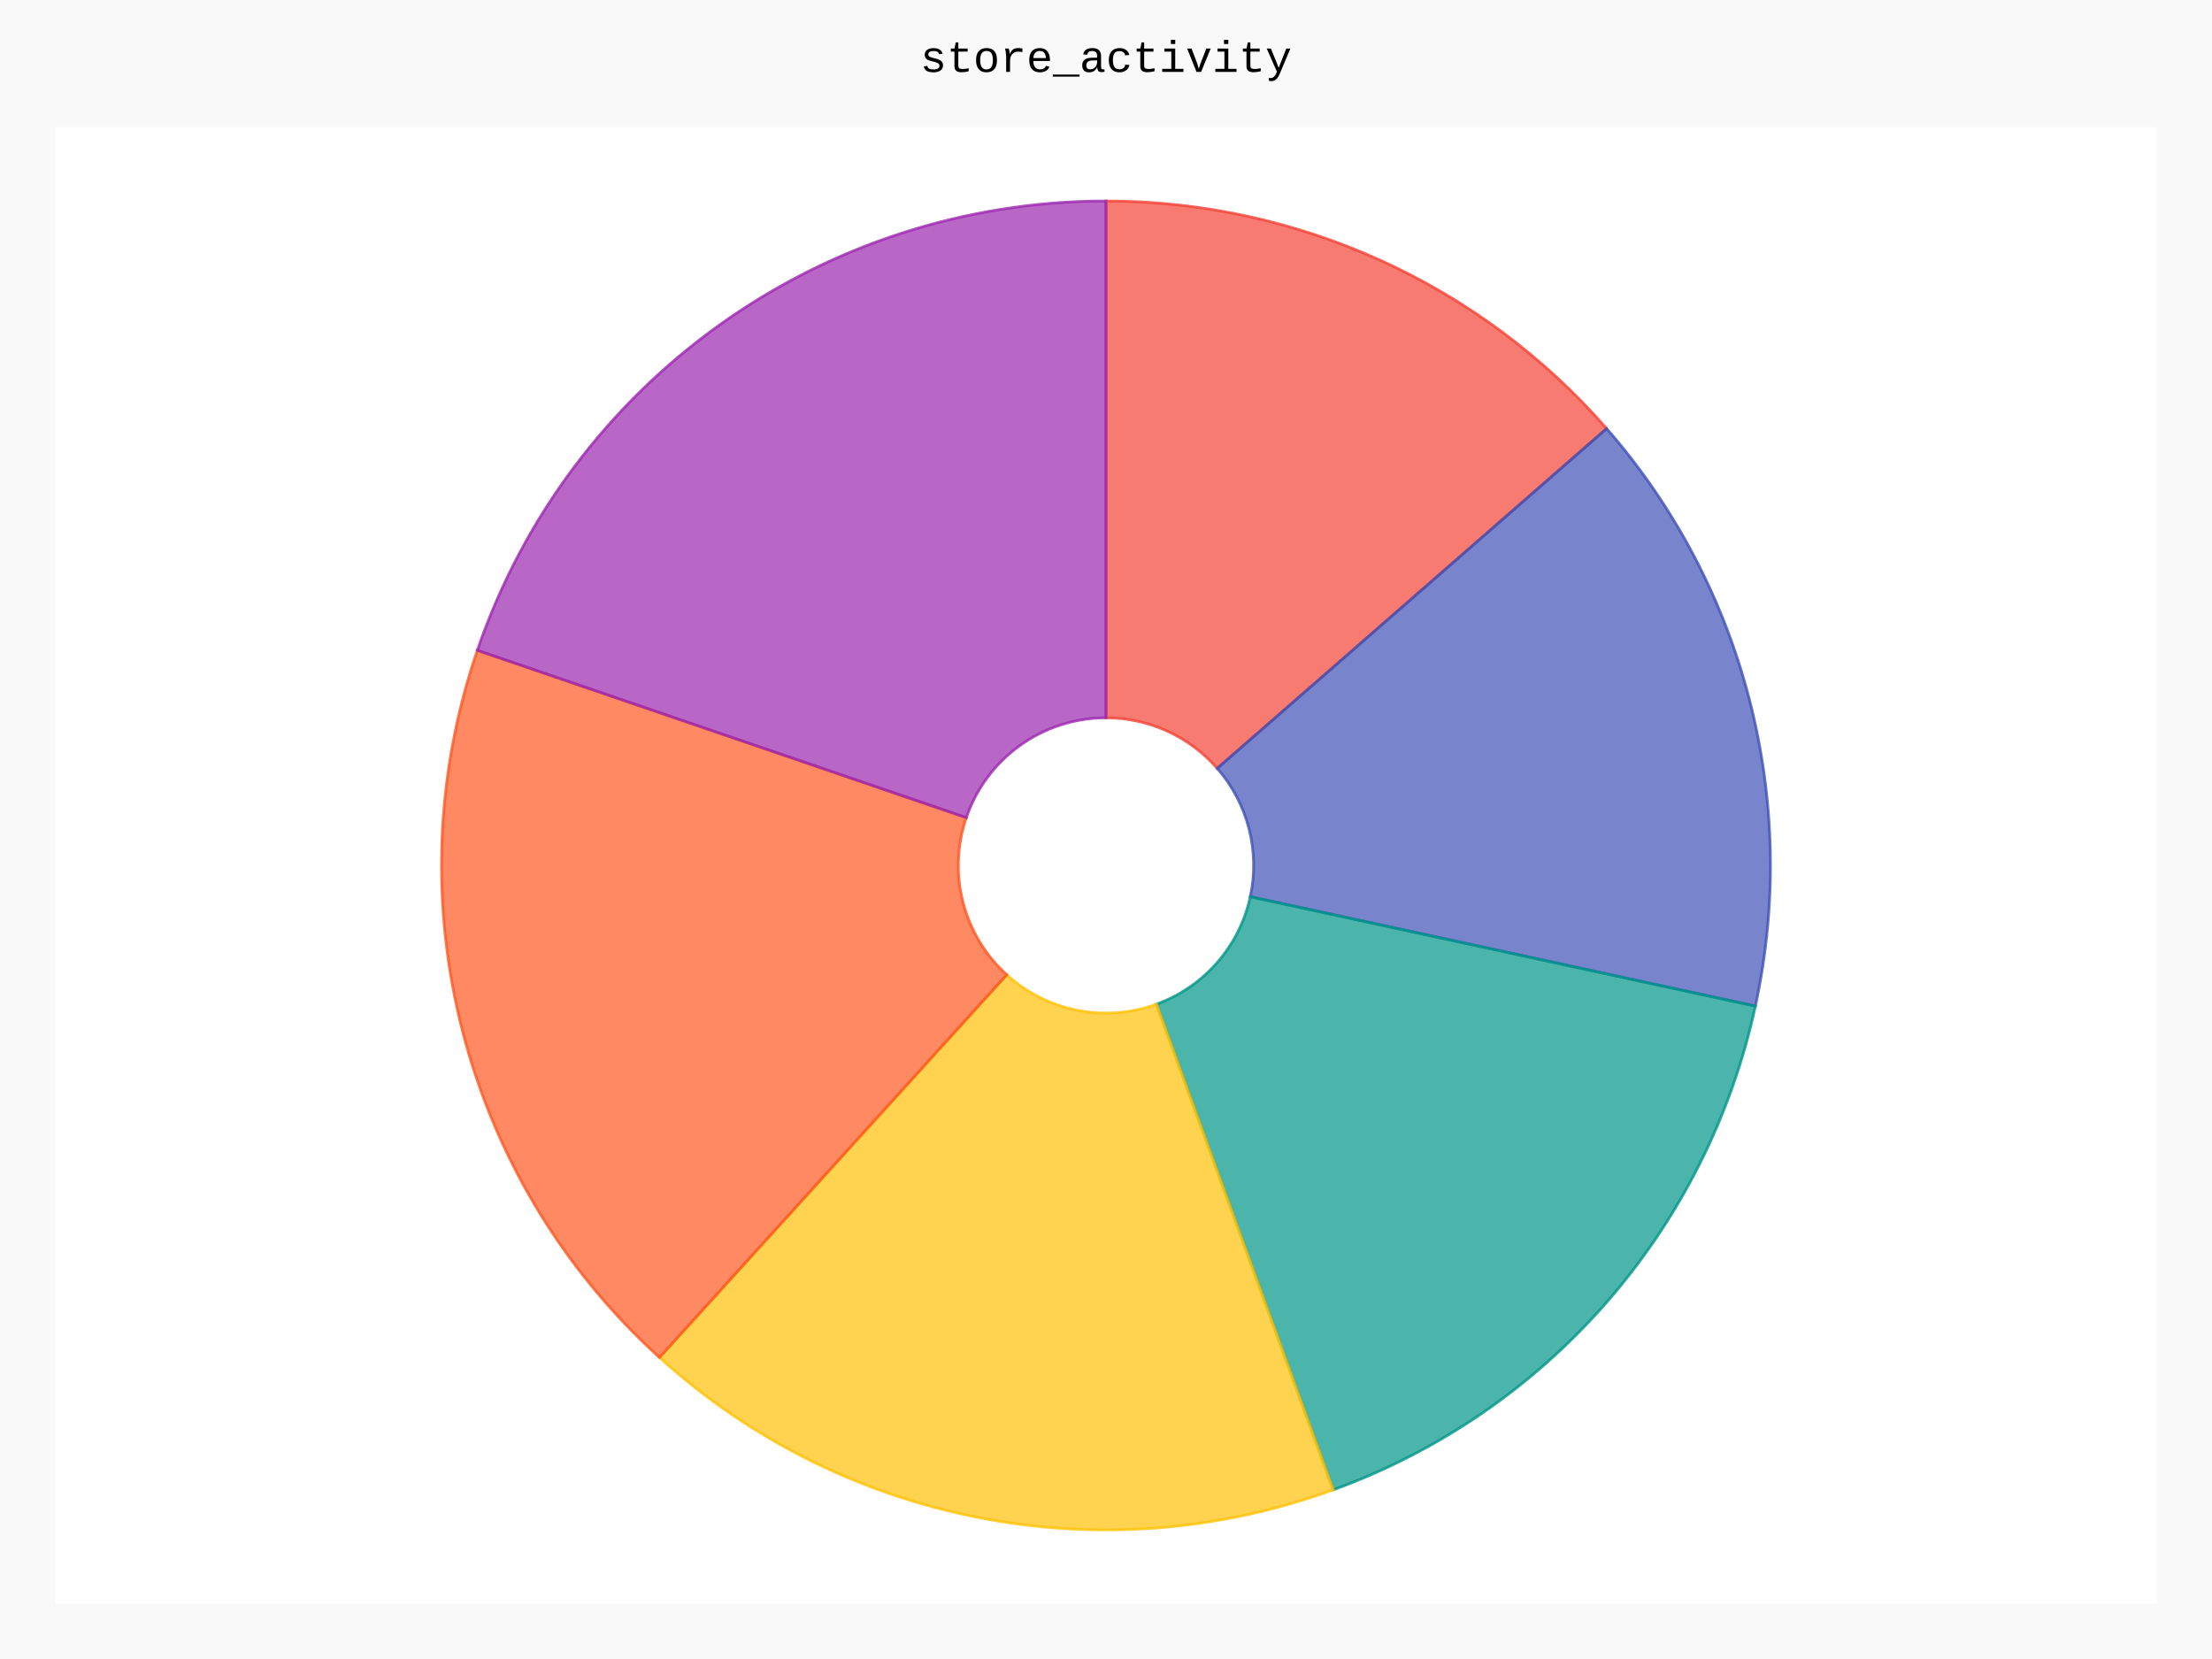
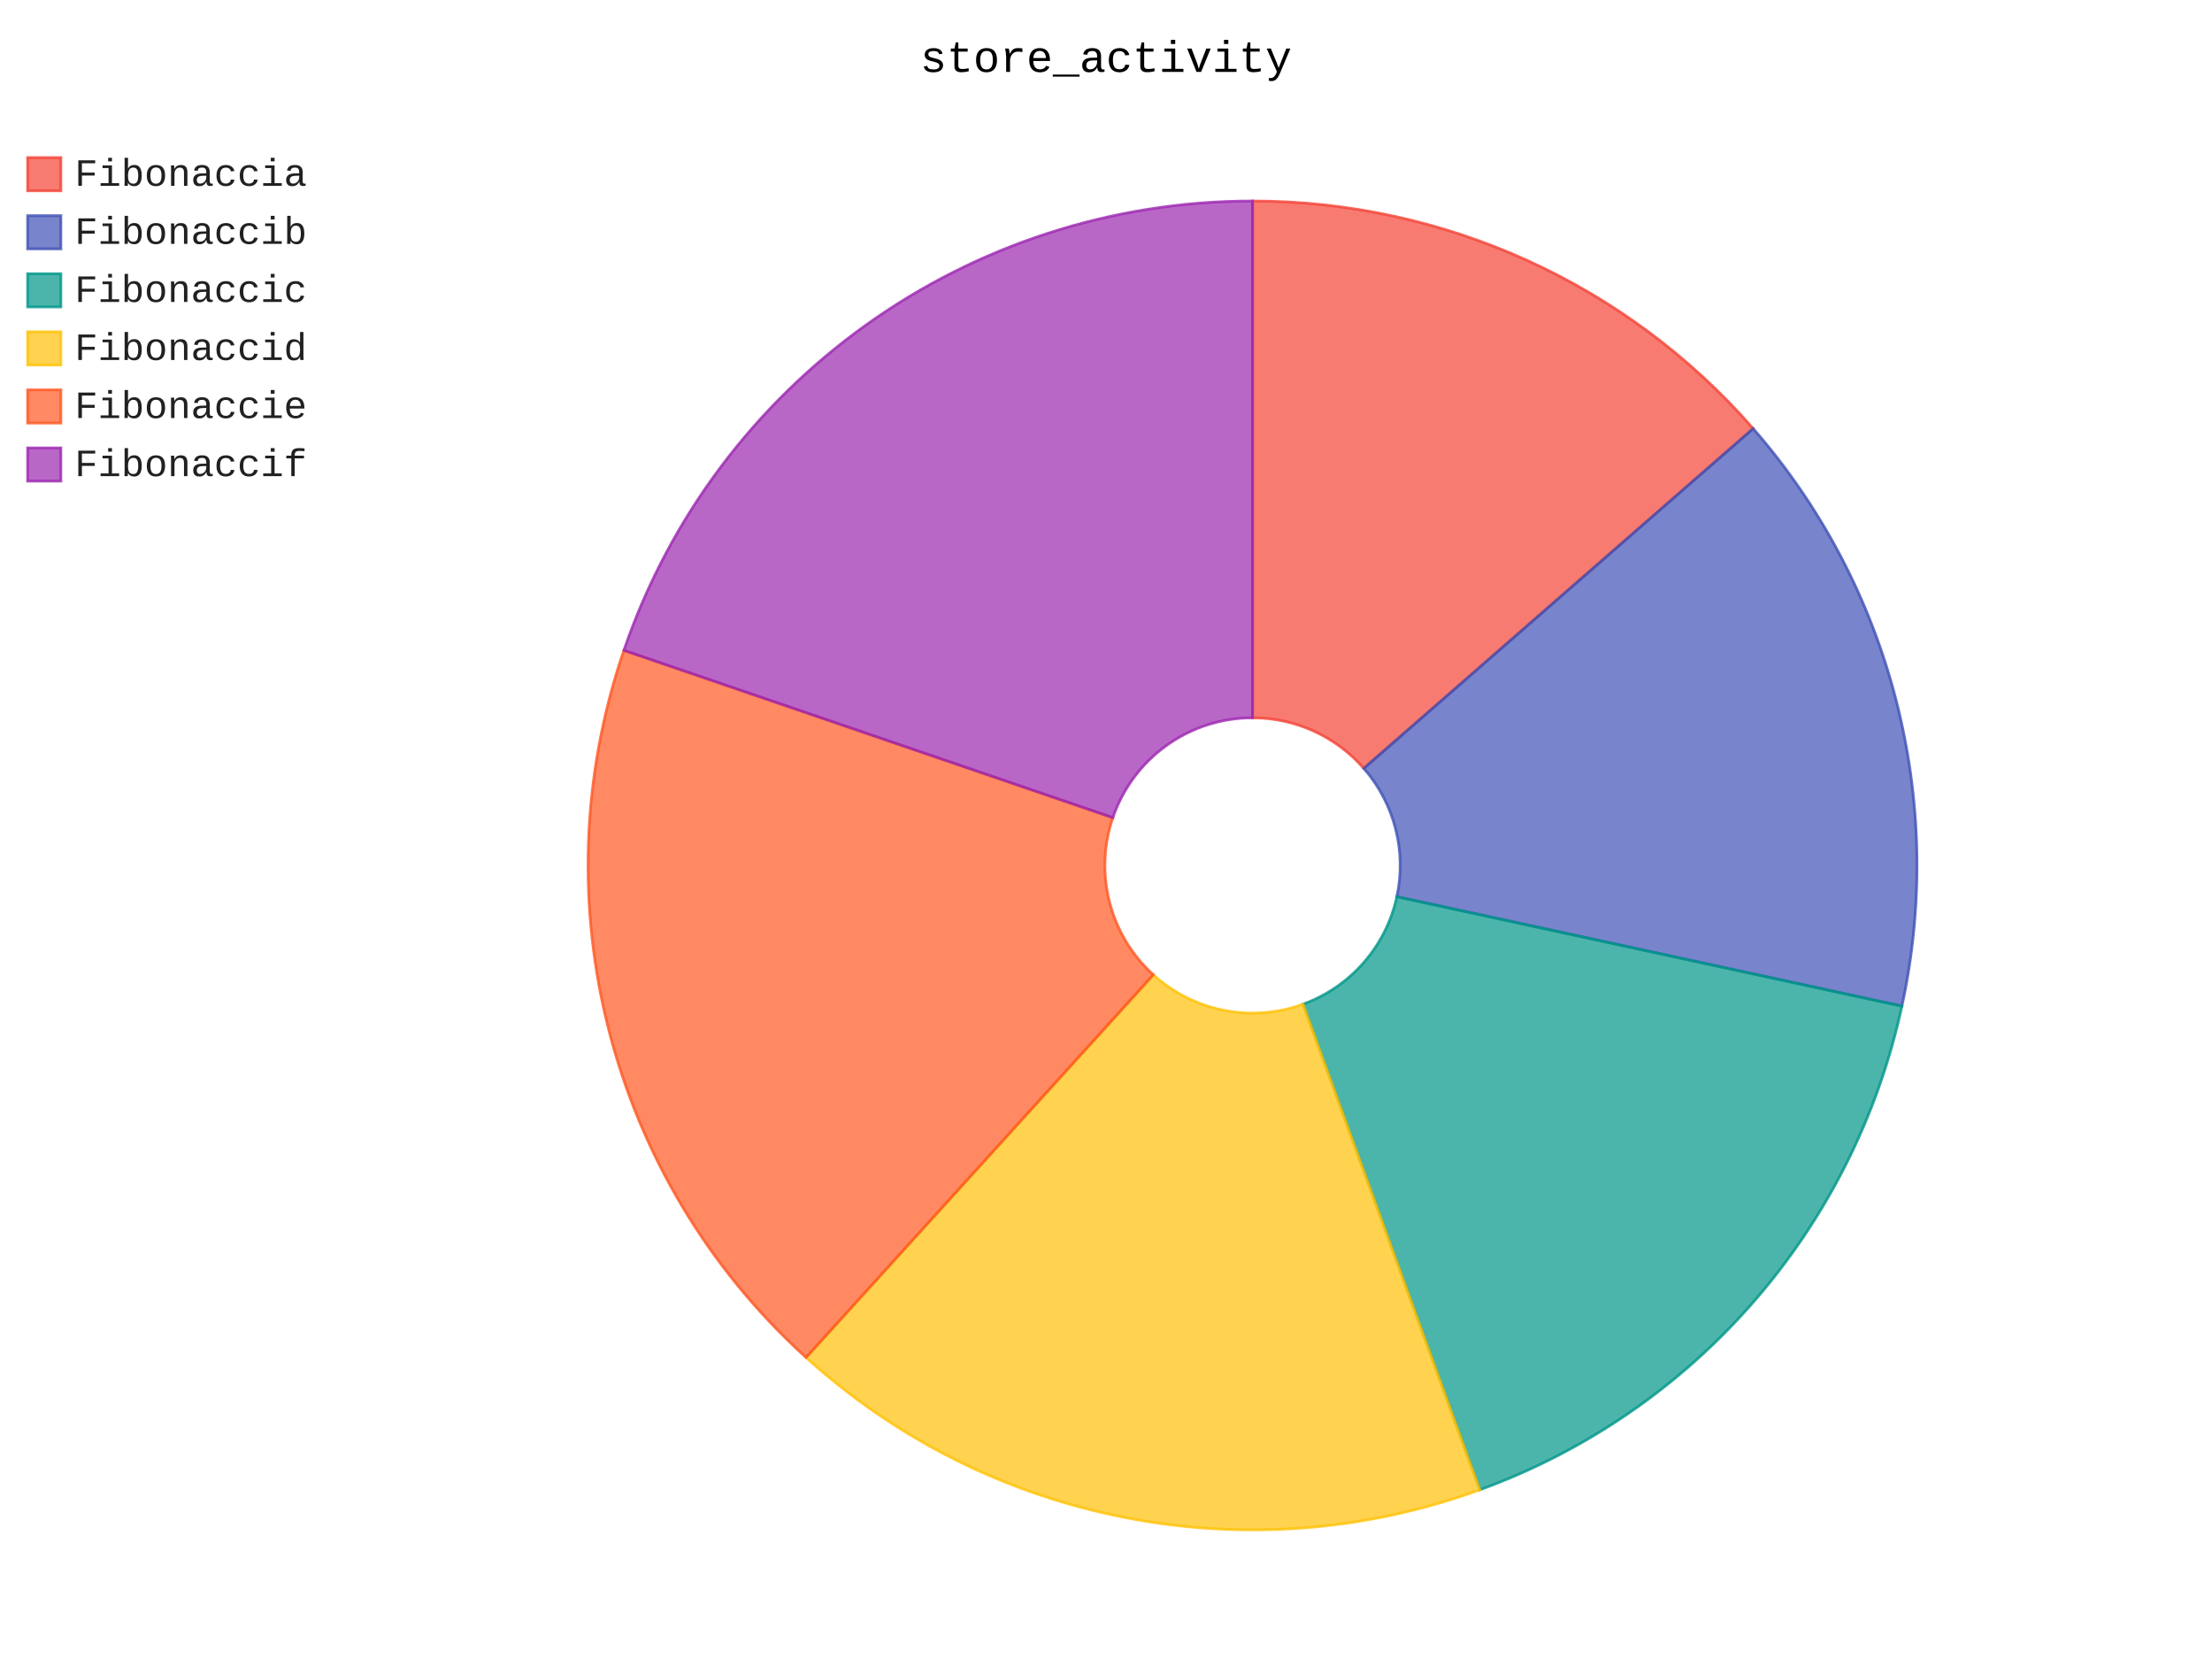
- <svg xmlns="http://www.w3.org/2000/svg" class="pygal-chart" id="chart-767459f6-d1a4-48d9-9aa4-9715b406655c" viewBox="0 0 800 600">
+ <svg xmlns="http://www.w3.org/2000/svg" class="pygal-chart" id="chart-7ae4d4cc-0be3-4337-90be-b54c7748f95b" viewBox="0 0 800 600">
  <defs>
-     <style type="text/css">#chart-767459f6-d1a4-48d9-9aa4-9715b406655c{-webkit-user-select:none;-webkit-font-smoothing:antialiased;font-family:Consolas,"Liberation Mono",Menlo,Courier,monospace}#chart-767459f6-d1a4-48d9-9aa4-9715b406655c .title{font-family:Consolas,"Liberation Mono",Menlo,Courier,monospace;font-size:16px}#chart-767459f6-d1a4-48d9-9aa4-9715b406655c .legends .legend text{font-family:Consolas,"Liberation Mono",Menlo,Courier,monospace;font-size:14px}#chart-767459f6-d1a4-48d9-9aa4-9715b406655c .axis text{font-family:Consolas,"Liberation Mono",Menlo,Courier,monospace;font-size:10px}#chart-767459f6-d1a4-48d9-9aa4-9715b406655c .axis text.major{font-family:Consolas,"Liberation Mono",Menlo,Courier,monospace;font-size:10px}#chart-767459f6-d1a4-48d9-9aa4-9715b406655c .text-overlay text.value{font-family:Consolas,"Liberation Mono",Menlo,Courier,monospace;font-size:16px}#chart-767459f6-d1a4-48d9-9aa4-9715b406655c .text-overlay text.label{font-family:Consolas,"Liberation Mono",Menlo,Courier,monospace;font-size:10px}#chart-767459f6-d1a4-48d9-9aa4-9715b406655c .tooltip{font-family:Consolas,"Liberation Mono",Menlo,Courier,monospace;font-size:14px}#chart-767459f6-d1a4-48d9-9aa4-9715b406655c text.no_data{font-family:Consolas,"Liberation Mono",Menlo,Courier,monospace;font-size:64px}
- #chart-767459f6-d1a4-48d9-9aa4-9715b406655c{background-color:rgba(249,249,249,1)}#chart-767459f6-d1a4-48d9-9aa4-9715b406655c path,#chart-767459f6-d1a4-48d9-9aa4-9715b406655c line,#chart-767459f6-d1a4-48d9-9aa4-9715b406655c rect,#chart-767459f6-d1a4-48d9-9aa4-9715b406655c circle{-webkit-transition:150ms;-moz-transition:150ms;transition:150ms}#chart-767459f6-d1a4-48d9-9aa4-9715b406655c .graph &gt; .background{fill:rgba(249,249,249,1)}#chart-767459f6-d1a4-48d9-9aa4-9715b406655c .plot &gt; .background{fill:rgba(255,255,255,1)}#chart-767459f6-d1a4-48d9-9aa4-9715b406655c .graph{fill:rgba(0,0,0,.87)}#chart-767459f6-d1a4-48d9-9aa4-9715b406655c text.no_data{fill:rgba(0,0,0,1)}#chart-767459f6-d1a4-48d9-9aa4-9715b406655c .title{fill:rgba(0,0,0,1)}#chart-767459f6-d1a4-48d9-9aa4-9715b406655c .legends .legend text{fill:rgba(0,0,0,.87)}#chart-767459f6-d1a4-48d9-9aa4-9715b406655c .legends .legend:hover text{fill:rgba(0,0,0,1)}#chart-767459f6-d1a4-48d9-9aa4-9715b406655c .axis .line{stroke:rgba(0,0,0,1)}#chart-767459f6-d1a4-48d9-9aa4-9715b406655c .axis .guide.line{stroke:rgba(0,0,0,.54)}#chart-767459f6-d1a4-48d9-9aa4-9715b406655c .axis .major.line{stroke:rgba(0,0,0,.87)}#chart-767459f6-d1a4-48d9-9aa4-9715b406655c .axis text.major{fill:rgba(0,0,0,1)}#chart-767459f6-d1a4-48d9-9aa4-9715b406655c .axis.y .guides:hover .guide.line,#chart-767459f6-d1a4-48d9-9aa4-9715b406655c .line-graph .axis.x .guides:hover .guide.line,#chart-767459f6-d1a4-48d9-9aa4-9715b406655c .stackedline-graph .axis.x .guides:hover .guide.line,#chart-767459f6-d1a4-48d9-9aa4-9715b406655c .xy-graph .axis.x .guides:hover .guide.line{stroke:rgba(0,0,0,1)}#chart-767459f6-d1a4-48d9-9aa4-9715b406655c .axis .guides:hover text{fill:rgba(0,0,0,1)}#chart-767459f6-d1a4-48d9-9aa4-9715b406655c .reactive{fill-opacity:.7;stroke-opacity:.8}#chart-767459f6-d1a4-48d9-9aa4-9715b406655c .ci{stroke:rgba(0,0,0,.87)}#chart-767459f6-d1a4-48d9-9aa4-9715b406655c .reactive.active,#chart-767459f6-d1a4-48d9-9aa4-9715b406655c .active .reactive{fill-opacity:.8;stroke-opacity:.9;stroke-width:4}#chart-767459f6-d1a4-48d9-9aa4-9715b406655c .ci .reactive.active{stroke-width:1.5}#chart-767459f6-d1a4-48d9-9aa4-9715b406655c .series text{fill:rgba(0,0,0,1)}#chart-767459f6-d1a4-48d9-9aa4-9715b406655c .tooltip rect{fill:rgba(255,255,255,1);stroke:rgba(0,0,0,1);-webkit-transition:opacity 150ms;-moz-transition:opacity 150ms;transition:opacity 150ms}#chart-767459f6-d1a4-48d9-9aa4-9715b406655c .tooltip .label{fill:rgba(0,0,0,.87)}#chart-767459f6-d1a4-48d9-9aa4-9715b406655c .tooltip .label{fill:rgba(0,0,0,.87)}#chart-767459f6-d1a4-48d9-9aa4-9715b406655c .tooltip .legend{font-size:.8em;fill:rgba(0,0,0,.54)}#chart-767459f6-d1a4-48d9-9aa4-9715b406655c .tooltip .x_label{font-size:.6em;fill:rgba(0,0,0,1)}#chart-767459f6-d1a4-48d9-9aa4-9715b406655c .tooltip .xlink{font-size:.5em;text-decoration:underline}#chart-767459f6-d1a4-48d9-9aa4-9715b406655c .tooltip .value{font-size:1.5em}#chart-767459f6-d1a4-48d9-9aa4-9715b406655c .bound{font-size:.5em}#chart-767459f6-d1a4-48d9-9aa4-9715b406655c .max-value{font-size:.75em;fill:rgba(0,0,0,.54)}#chart-767459f6-d1a4-48d9-9aa4-9715b406655c .map-element{fill:rgba(255,255,255,1);stroke:rgba(0,0,0,.54) !important}#chart-767459f6-d1a4-48d9-9aa4-9715b406655c .map-element .reactive{fill-opacity:inherit;stroke-opacity:inherit}#chart-767459f6-d1a4-48d9-9aa4-9715b406655c .color-0,#chart-767459f6-d1a4-48d9-9aa4-9715b406655c .color-0 a:visited{stroke:#F44336;fill:#F44336}#chart-767459f6-d1a4-48d9-9aa4-9715b406655c .color-1,#chart-767459f6-d1a4-48d9-9aa4-9715b406655c .color-1 a:visited{stroke:#3F51B5;fill:#3F51B5}#chart-767459f6-d1a4-48d9-9aa4-9715b406655c .color-2,#chart-767459f6-d1a4-48d9-9aa4-9715b406655c .color-2 a:visited{stroke:#009688;fill:#009688}#chart-767459f6-d1a4-48d9-9aa4-9715b406655c .color-3,#chart-767459f6-d1a4-48d9-9aa4-9715b406655c .color-3 a:visited{stroke:#FFC107;fill:#FFC107}#chart-767459f6-d1a4-48d9-9aa4-9715b406655c .color-4,#chart-767459f6-d1a4-48d9-9aa4-9715b406655c .color-4 a:visited{stroke:#FF5722;fill:#FF5722}#chart-767459f6-d1a4-48d9-9aa4-9715b406655c .color-5,#chart-767459f6-d1a4-48d9-9aa4-9715b406655c .color-5 a:visited{stroke:#9C27B0;fill:#9C27B0}#chart-767459f6-d1a4-48d9-9aa4-9715b406655c .text-overlay .color-0 text{fill:black}#chart-767459f6-d1a4-48d9-9aa4-9715b406655c .text-overlay .color-1 text{fill:black}#chart-767459f6-d1a4-48d9-9aa4-9715b406655c .text-overlay .color-2 text{fill:black}#chart-767459f6-d1a4-48d9-9aa4-9715b406655c .text-overlay .color-3 text{fill:black}#chart-767459f6-d1a4-48d9-9aa4-9715b406655c .text-overlay .color-4 text{fill:black}#chart-767459f6-d1a4-48d9-9aa4-9715b406655c .text-overlay .color-5 text{fill:black}
- #chart-767459f6-d1a4-48d9-9aa4-9715b406655c text.no_data{text-anchor:middle}#chart-767459f6-d1a4-48d9-9aa4-9715b406655c .guide.line{fill:none}#chart-767459f6-d1a4-48d9-9aa4-9715b406655c .centered{text-anchor:middle}#chart-767459f6-d1a4-48d9-9aa4-9715b406655c .title{text-anchor:middle}#chart-767459f6-d1a4-48d9-9aa4-9715b406655c .legends .legend text{fill-opacity:1}#chart-767459f6-d1a4-48d9-9aa4-9715b406655c .axis.x text{text-anchor:middle}#chart-767459f6-d1a4-48d9-9aa4-9715b406655c .axis.x:not(.web) text[transform]{text-anchor:start}#chart-767459f6-d1a4-48d9-9aa4-9715b406655c .axis.x:not(.web) text[transform].backwards{text-anchor:end}#chart-767459f6-d1a4-48d9-9aa4-9715b406655c .axis.y text{text-anchor:end}#chart-767459f6-d1a4-48d9-9aa4-9715b406655c .axis.y text[transform].backwards{text-anchor:start}#chart-767459f6-d1a4-48d9-9aa4-9715b406655c .axis.y2 text{text-anchor:start}#chart-767459f6-d1a4-48d9-9aa4-9715b406655c .axis.y2 text[transform].backwards{text-anchor:end}#chart-767459f6-d1a4-48d9-9aa4-9715b406655c .axis .guide.line{stroke-dasharray:4,4}#chart-767459f6-d1a4-48d9-9aa4-9715b406655c .axis .major.guide.line{stroke-dasharray:6,6}#chart-767459f6-d1a4-48d9-9aa4-9715b406655c .horizontal .axis.y .guide.line,#chart-767459f6-d1a4-48d9-9aa4-9715b406655c .horizontal .axis.y2 .guide.line,#chart-767459f6-d1a4-48d9-9aa4-9715b406655c .vertical .axis.x .guide.line{opacity:0}#chart-767459f6-d1a4-48d9-9aa4-9715b406655c .horizontal .axis.always_show .guide.line,#chart-767459f6-d1a4-48d9-9aa4-9715b406655c .vertical .axis.always_show .guide.line{opacity:1 !important}#chart-767459f6-d1a4-48d9-9aa4-9715b406655c .axis.y .guides:hover .guide.line,#chart-767459f6-d1a4-48d9-9aa4-9715b406655c .axis.y2 .guides:hover .guide.line,#chart-767459f6-d1a4-48d9-9aa4-9715b406655c .axis.x .guides:hover .guide.line{opacity:1}#chart-767459f6-d1a4-48d9-9aa4-9715b406655c .axis .guides:hover text{opacity:1}#chart-767459f6-d1a4-48d9-9aa4-9715b406655c .nofill{fill:none}#chart-767459f6-d1a4-48d9-9aa4-9715b406655c .subtle-fill{fill-opacity:.2}#chart-767459f6-d1a4-48d9-9aa4-9715b406655c .dot{stroke-width:1px;fill-opacity:1}#chart-767459f6-d1a4-48d9-9aa4-9715b406655c .dot.active{stroke-width:5px}#chart-767459f6-d1a4-48d9-9aa4-9715b406655c .dot.negative{fill:transparent}#chart-767459f6-d1a4-48d9-9aa4-9715b406655c text,#chart-767459f6-d1a4-48d9-9aa4-9715b406655c tspan{stroke:none !important}#chart-767459f6-d1a4-48d9-9aa4-9715b406655c .series text.active{opacity:1}#chart-767459f6-d1a4-48d9-9aa4-9715b406655c .tooltip rect{fill-opacity:.95;stroke-width:.5}#chart-767459f6-d1a4-48d9-9aa4-9715b406655c .tooltip text{fill-opacity:1}#chart-767459f6-d1a4-48d9-9aa4-9715b406655c .showable{visibility:hidden}#chart-767459f6-d1a4-48d9-9aa4-9715b406655c .showable.shown{visibility:visible}#chart-767459f6-d1a4-48d9-9aa4-9715b406655c .gauge-background{fill:rgba(229,229,229,1);stroke:none}#chart-767459f6-d1a4-48d9-9aa4-9715b406655c .bg-lines{stroke:rgba(249,249,249,1);stroke-width:2px}</style>
+     <style type="text/css">#chart-7ae4d4cc-0be3-4337-90be-b54c7748f95b{-webkit-user-select:none;-webkit-font-smoothing:antialiased;font-family:Consolas,"Liberation Mono",Menlo,Courier,monospace}#chart-7ae4d4cc-0be3-4337-90be-b54c7748f95b .title{font-family:Consolas,"Liberation Mono",Menlo,Courier,monospace;font-size:16px}#chart-7ae4d4cc-0be3-4337-90be-b54c7748f95b .legends .legend text{font-family:Consolas,"Liberation Mono",Menlo,Courier,monospace;font-size:14px}#chart-7ae4d4cc-0be3-4337-90be-b54c7748f95b .axis text{font-family:Consolas,"Liberation Mono",Menlo,Courier,monospace;font-size:32px}#chart-7ae4d4cc-0be3-4337-90be-b54c7748f95b .axis text.major{font-family:Consolas,"Liberation Mono",Menlo,Courier,monospace;font-size:10px}#chart-7ae4d4cc-0be3-4337-90be-b54c7748f95b .text-overlay text.value{font-family:Consolas,"Liberation Mono",Menlo,Courier,monospace;font-size:16px}#chart-7ae4d4cc-0be3-4337-90be-b54c7748f95b .text-overlay text.label{font-family:Consolas,"Liberation Mono",Menlo,Courier,monospace;font-size:10px}#chart-7ae4d4cc-0be3-4337-90be-b54c7748f95b .tooltip{font-family:Consolas,"Liberation Mono",Menlo,Courier,monospace;font-size:14px}#chart-7ae4d4cc-0be3-4337-90be-b54c7748f95b text.no_data{font-family:Consolas,"Liberation Mono",Menlo,Courier,monospace;font-size:64px}
+ #chart-7ae4d4cc-0be3-4337-90be-b54c7748f95b{background-color:transparent}#chart-7ae4d4cc-0be3-4337-90be-b54c7748f95b path,#chart-7ae4d4cc-0be3-4337-90be-b54c7748f95b line,#chart-7ae4d4cc-0be3-4337-90be-b54c7748f95b rect,#chart-7ae4d4cc-0be3-4337-90be-b54c7748f95b circle{-webkit-transition:150ms;-moz-transition:150ms;transition:150ms}#chart-7ae4d4cc-0be3-4337-90be-b54c7748f95b .graph &gt; .background{fill:transparent}#chart-7ae4d4cc-0be3-4337-90be-b54c7748f95b .plot &gt; .background{fill:rgba(255,255,255,1)}#chart-7ae4d4cc-0be3-4337-90be-b54c7748f95b .graph{fill:rgba(0,0,0,.87)}#chart-7ae4d4cc-0be3-4337-90be-b54c7748f95b text.no_data{fill:rgba(0,0,0,1)}#chart-7ae4d4cc-0be3-4337-90be-b54c7748f95b .title{fill:rgba(0,0,0,1)}#chart-7ae4d4cc-0be3-4337-90be-b54c7748f95b .legends .legend text{fill:rgba(0,0,0,.87)}#chart-7ae4d4cc-0be3-4337-90be-b54c7748f95b .legends .legend:hover text{fill:rgba(0,0,0,1)}#chart-7ae4d4cc-0be3-4337-90be-b54c7748f95b .axis .line{stroke:rgba(0,0,0,1)}#chart-7ae4d4cc-0be3-4337-90be-b54c7748f95b .axis .guide.line{stroke:rgba(0,0,0,.54)}#chart-7ae4d4cc-0be3-4337-90be-b54c7748f95b .axis .major.line{stroke:rgba(0,0,0,.87)}#chart-7ae4d4cc-0be3-4337-90be-b54c7748f95b .axis text.major{fill:rgba(0,0,0,1)}#chart-7ae4d4cc-0be3-4337-90be-b54c7748f95b .axis.y .guides:hover .guide.line,#chart-7ae4d4cc-0be3-4337-90be-b54c7748f95b .line-graph .axis.x .guides:hover .guide.line,#chart-7ae4d4cc-0be3-4337-90be-b54c7748f95b .stackedline-graph .axis.x .guides:hover .guide.line,#chart-7ae4d4cc-0be3-4337-90be-b54c7748f95b .xy-graph .axis.x .guides:hover .guide.line{stroke:rgba(0,0,0,1)}#chart-7ae4d4cc-0be3-4337-90be-b54c7748f95b .axis .guides:hover text{fill:rgba(0,0,0,1)}#chart-7ae4d4cc-0be3-4337-90be-b54c7748f95b .reactive{fill-opacity:.7;stroke-opacity:.8}#chart-7ae4d4cc-0be3-4337-90be-b54c7748f95b .ci{stroke:rgba(0,0,0,.87)}#chart-7ae4d4cc-0be3-4337-90be-b54c7748f95b .reactive.active,#chart-7ae4d4cc-0be3-4337-90be-b54c7748f95b .active .reactive{fill-opacity:.8;stroke-opacity:.9;stroke-width:4}#chart-7ae4d4cc-0be3-4337-90be-b54c7748f95b .ci .reactive.active{stroke-width:1.5}#chart-7ae4d4cc-0be3-4337-90be-b54c7748f95b .series text{fill:rgba(0,0,0,1)}#chart-7ae4d4cc-0be3-4337-90be-b54c7748f95b .tooltip rect{fill:rgba(255,255,255,1);stroke:rgba(0,0,0,1);-webkit-transition:opacity 150ms;-moz-transition:opacity 150ms;transition:opacity 150ms}#chart-7ae4d4cc-0be3-4337-90be-b54c7748f95b .tooltip .label{fill:rgba(0,0,0,.87)}#chart-7ae4d4cc-0be3-4337-90be-b54c7748f95b .tooltip .label{fill:rgba(0,0,0,.87)}#chart-7ae4d4cc-0be3-4337-90be-b54c7748f95b .tooltip .legend{font-size:.8em;fill:rgba(0,0,0,.54)}#chart-7ae4d4cc-0be3-4337-90be-b54c7748f95b .tooltip .x_label{font-size:.6em;fill:rgba(0,0,0,1)}#chart-7ae4d4cc-0be3-4337-90be-b54c7748f95b .tooltip .xlink{font-size:.5em;text-decoration:underline}#chart-7ae4d4cc-0be3-4337-90be-b54c7748f95b .tooltip .value{font-size:1.5em}#chart-7ae4d4cc-0be3-4337-90be-b54c7748f95b .bound{font-size:.5em}#chart-7ae4d4cc-0be3-4337-90be-b54c7748f95b .max-value{font-size:.75em;fill:rgba(0,0,0,.54)}#chart-7ae4d4cc-0be3-4337-90be-b54c7748f95b .map-element{fill:rgba(255,255,255,1);stroke:rgba(0,0,0,.54) !important}#chart-7ae4d4cc-0be3-4337-90be-b54c7748f95b .map-element .reactive{fill-opacity:inherit;stroke-opacity:inherit}#chart-7ae4d4cc-0be3-4337-90be-b54c7748f95b .color-0,#chart-7ae4d4cc-0be3-4337-90be-b54c7748f95b .color-0 a:visited{stroke:#F44336;fill:#F44336}#chart-7ae4d4cc-0be3-4337-90be-b54c7748f95b .color-1,#chart-7ae4d4cc-0be3-4337-90be-b54c7748f95b .color-1 a:visited{stroke:#3F51B5;fill:#3F51B5}#chart-7ae4d4cc-0be3-4337-90be-b54c7748f95b .color-2,#chart-7ae4d4cc-0be3-4337-90be-b54c7748f95b .color-2 a:visited{stroke:#009688;fill:#009688}#chart-7ae4d4cc-0be3-4337-90be-b54c7748f95b .color-3,#chart-7ae4d4cc-0be3-4337-90be-b54c7748f95b .color-3 a:visited{stroke:#FFC107;fill:#FFC107}#chart-7ae4d4cc-0be3-4337-90be-b54c7748f95b .color-4,#chart-7ae4d4cc-0be3-4337-90be-b54c7748f95b .color-4 a:visited{stroke:#FF5722;fill:#FF5722}#chart-7ae4d4cc-0be3-4337-90be-b54c7748f95b .color-5,#chart-7ae4d4cc-0be3-4337-90be-b54c7748f95b .color-5 a:visited{stroke:#9C27B0;fill:#9C27B0}#chart-7ae4d4cc-0be3-4337-90be-b54c7748f95b .text-overlay .color-0 text{fill:black}#chart-7ae4d4cc-0be3-4337-90be-b54c7748f95b .text-overlay .color-1 text{fill:black}#chart-7ae4d4cc-0be3-4337-90be-b54c7748f95b .text-overlay .color-2 text{fill:black}#chart-7ae4d4cc-0be3-4337-90be-b54c7748f95b .text-overlay .color-3 text{fill:black}#chart-7ae4d4cc-0be3-4337-90be-b54c7748f95b .text-overlay .color-4 text{fill:black}#chart-7ae4d4cc-0be3-4337-90be-b54c7748f95b .text-overlay .color-5 text{fill:black}
+ #chart-7ae4d4cc-0be3-4337-90be-b54c7748f95b text.no_data{text-anchor:middle}#chart-7ae4d4cc-0be3-4337-90be-b54c7748f95b .guide.line{fill:none}#chart-7ae4d4cc-0be3-4337-90be-b54c7748f95b .centered{text-anchor:middle}#chart-7ae4d4cc-0be3-4337-90be-b54c7748f95b .title{text-anchor:middle}#chart-7ae4d4cc-0be3-4337-90be-b54c7748f95b .legends .legend text{fill-opacity:1}#chart-7ae4d4cc-0be3-4337-90be-b54c7748f95b .axis.x text{text-anchor:middle}#chart-7ae4d4cc-0be3-4337-90be-b54c7748f95b .axis.x:not(.web) text[transform]{text-anchor:start}#chart-7ae4d4cc-0be3-4337-90be-b54c7748f95b .axis.x:not(.web) text[transform].backwards{text-anchor:end}#chart-7ae4d4cc-0be3-4337-90be-b54c7748f95b .axis.y text{text-anchor:end}#chart-7ae4d4cc-0be3-4337-90be-b54c7748f95b .axis.y text[transform].backwards{text-anchor:start}#chart-7ae4d4cc-0be3-4337-90be-b54c7748f95b .axis.y2 text{text-anchor:start}#chart-7ae4d4cc-0be3-4337-90be-b54c7748f95b .axis.y2 text[transform].backwards{text-anchor:end}#chart-7ae4d4cc-0be3-4337-90be-b54c7748f95b .axis .guide.line{stroke-dasharray:4,4}#chart-7ae4d4cc-0be3-4337-90be-b54c7748f95b .axis .major.guide.line{stroke-dasharray:6,6}#chart-7ae4d4cc-0be3-4337-90be-b54c7748f95b .horizontal .axis.y .guide.line,#chart-7ae4d4cc-0be3-4337-90be-b54c7748f95b .horizontal .axis.y2 .guide.line,#chart-7ae4d4cc-0be3-4337-90be-b54c7748f95b .vertical .axis.x .guide.line{opacity:0}#chart-7ae4d4cc-0be3-4337-90be-b54c7748f95b .horizontal .axis.always_show .guide.line,#chart-7ae4d4cc-0be3-4337-90be-b54c7748f95b .vertical .axis.always_show .guide.line{opacity:1 !important}#chart-7ae4d4cc-0be3-4337-90be-b54c7748f95b .axis.y .guides:hover .guide.line,#chart-7ae4d4cc-0be3-4337-90be-b54c7748f95b .axis.y2 .guides:hover .guide.line,#chart-7ae4d4cc-0be3-4337-90be-b54c7748f95b .axis.x .guides:hover .guide.line{opacity:1}#chart-7ae4d4cc-0be3-4337-90be-b54c7748f95b .axis .guides:hover text{opacity:1}#chart-7ae4d4cc-0be3-4337-90be-b54c7748f95b .nofill{fill:none}#chart-7ae4d4cc-0be3-4337-90be-b54c7748f95b .subtle-fill{fill-opacity:.2}#chart-7ae4d4cc-0be3-4337-90be-b54c7748f95b .dot{stroke-width:1px;fill-opacity:1}#chart-7ae4d4cc-0be3-4337-90be-b54c7748f95b .dot.active{stroke-width:5px}#chart-7ae4d4cc-0be3-4337-90be-b54c7748f95b .dot.negative{fill:transparent}#chart-7ae4d4cc-0be3-4337-90be-b54c7748f95b text,#chart-7ae4d4cc-0be3-4337-90be-b54c7748f95b tspan{stroke:none !important}#chart-7ae4d4cc-0be3-4337-90be-b54c7748f95b .series text.active{opacity:1}#chart-7ae4d4cc-0be3-4337-90be-b54c7748f95b .tooltip rect{fill-opacity:.95;stroke-width:.5}#chart-7ae4d4cc-0be3-4337-90be-b54c7748f95b .tooltip text{fill-opacity:1}#chart-7ae4d4cc-0be3-4337-90be-b54c7748f95b .showable{visibility:hidden}#chart-7ae4d4cc-0be3-4337-90be-b54c7748f95b .showable.shown{visibility:visible}#chart-7ae4d4cc-0be3-4337-90be-b54c7748f95b .gauge-background{fill:rgba(229,229,229,1);stroke:none}#chart-7ae4d4cc-0be3-4337-90be-b54c7748f95b .bg-lines{stroke:transparent;stroke-width:2px}</style>
  </defs>
  <g class="graph pie-graph vertical">
    <rect class="background" height="600" width="800" x="0" y="0" />
-     <g class="plot" transform="translate(20, 46)">
-       <rect class="background" height="534" width="760" x="0" y="0" />
+     <g class="plot" transform="translate(126, 46)">
+       <rect class="background" height="534" width="654.0" x="0" y="0" />
      <g class="series serie-0 color-0">
        <g class="slices">
          <g class="slice">
-             <path class="slice reactive tooltip-trigger" d="M380 26.7 A240.3 240.3 0 0 1 561.051 108.998 L420.233 231.888 A53.4 53.4 0 0 0 380 213.6 z" />
+             <path class="slice reactive tooltip-trigger" d="M327 26.7 A240.3 240.3 0 0 1 508.051 108.998 L367.233 231.888 A53.4 53.4 0 0 0 327 213.6 z" />
          </g>
        </g>
      </g>
      <g class="series serie-1 color-1">
        <g class="slices">
          <g class="slice">
-             <path class="slice reactive tooltip-trigger" d="M561.051 108.998 A240.3 240.3 0 0 1 614.853 317.872 L432.19 278.305 A53.4 53.4 0 0 0 420.233 231.888 z" />
+             <path class="slice reactive tooltip-trigger" d="M508.051 108.998 A240.3 240.3 0 0 1 561.853 317.872 L379.19 278.305 A53.4 53.4 0 0 0 367.233 231.888 z" />
          </g>
        </g>
      </g>
      <g class="series serie-2 color-2">
        <g class="slices">
          <g class="slice">
-             <path class="slice reactive tooltip-trigger" d="M614.853 317.872 A240.3 240.3 0 0 1 462.187 492.808 L398.264 317.18 A53.4 53.4 0 0 0 432.19 278.305 z" />
+             <path class="slice reactive tooltip-trigger" d="M561.853 317.872 A240.3 240.3 0 0 1 409.187 492.808 L345.264 317.18 A53.4 53.4 0 0 0 379.19 278.305 z" />
          </g>
        </g>
      </g>
      <g class="series serie-3 color-3">
        <g class="slices">
          <g class="slice">
-             <path class="slice reactive tooltip-trigger" d="M462.187 492.808 A240.3 240.3 0 0 1 218.517 444.953 L344.115 306.545 A53.4 53.4 0 0 0 398.264 317.18 z" />
+             <path class="slice reactive tooltip-trigger" d="M409.187 492.808 A240.3 240.3 0 0 1 165.517 444.953 L291.115 306.545 A53.4 53.4 0 0 0 345.264 317.18 z" />
          </g>
        </g>
      </g>
      <g class="series serie-4 color-4">
        <g class="slices">
          <g class="slice">
-             <path class="slice reactive tooltip-trigger" d="M218.517 444.953 A240.3 240.3 0 0 1 152.641 189.207 L329.476 249.713 A53.4 53.4 0 0 0 344.115 306.545 z" />
+             <path class="slice reactive tooltip-trigger" d="M165.517 444.953 A240.3 240.3 0 0 1 99.641 189.207 L276.476 249.713 A53.4 53.4 0 0 0 291.115 306.545 z" />
          </g>
        </g>
      </g>
      <g class="series serie-5 color-5">
        <g class="slices">
          <g class="slice">
-             <path class="slice reactive tooltip-trigger" d="M152.641 189.207 A240.3 240.3 0 0 1 380 26.7 L380 213.6 A53.4 53.4 0 0 0 329.476 249.713 z" />
+             <path class="slice reactive tooltip-trigger" d="M99.641 189.207 A240.3 240.3 0 0 1 327 26.7 L327 213.6 A53.4 53.4 0 0 0 276.476 249.713 z" />
          </g>
        </g>
      </g>
    </g>
    <g class="titles">
      <text class="title plot_title" x="400.0" y="26">store_activity</text>
    </g>
-     <g class="plot overlay" transform="translate(20, 46)">
+     <g class="plot overlay" transform="translate(126, 46)">
      <g class="series serie-0 color-0" />
      <g class="series serie-1 color-1" />
      <g class="series serie-2 color-2" />
      <g class="series serie-3 color-3" />
      <g class="series serie-4 color-4" />
      <g class="series serie-5 color-5" />
    </g>
-     <g class="plot text-overlay" transform="translate(20, 46)">
+     <g class="plot text-overlay" transform="translate(126, 46)">
      <g class="series serie-0 color-0" />
      <g class="series serie-1 color-1" />
      <g class="series serie-2 color-2" />
      <g class="series serie-3 color-3" />
      <g class="series serie-4 color-4" />
      <g class="series serie-5 color-5" />
    </g>
-     <g class="plot tooltip-overlay" transform="translate(20, 46)">
+     <g class="plot tooltip-overlay" transform="translate(126, 46)">
      <g class="tooltip" style="opacity: 0" transform="translate(0 0)">
        <rect class="tooltip-box" height="0" rx="0" ry="0" width="0" />
        <g class="text" />
      </g>
    </g>
+     <g class="legends" transform="translate(10, 56)">
+       <g class="legend reactive activate-serie" id="activate-serie-0">
+         <rect class="color-0 reactive" height="12" width="12" x="0.0" y="1.0" />
+         <text x="17.0" y="11.2">Fibonaccia</text>
+       </g>
+       <g class="legend reactive activate-serie" id="activate-serie-1">
+         <rect class="color-1 reactive" height="12" width="12" x="0.0" y="22.0" />
+         <text x="17.0" y="32.2">Fibonaccib</text>
+       </g>
+       <g class="legend reactive activate-serie" id="activate-serie-2">
+         <rect class="color-2 reactive" height="12" width="12" x="0.0" y="43.0" />
+         <text x="17.0" y="53.2">Fibonaccic</text>
+       </g>
+       <g class="legend reactive activate-serie" id="activate-serie-3">
+         <rect class="color-3 reactive" height="12" width="12" x="0.0" y="64.0" />
+         <text x="17.0" y="74.2">Fibonaccid</text>
+       </g>
+       <g class="legend reactive activate-serie" id="activate-serie-4">
+         <rect class="color-4 reactive" height="12" width="12" x="0.0" y="85.0" />
+         <text x="17.0" y="95.2">Fibonaccie</text>
+       </g>
+       <g class="legend reactive activate-serie" id="activate-serie-5">
+         <rect class="color-5 reactive" height="12" width="12" x="0.0" y="106.0" />
+         <text x="17.0" y="116.2">Fibonaccif</text>
+       </g>
+     </g>
+     <g class="legends" transform="translate(790, 56)" />
  </g>
</svg>
